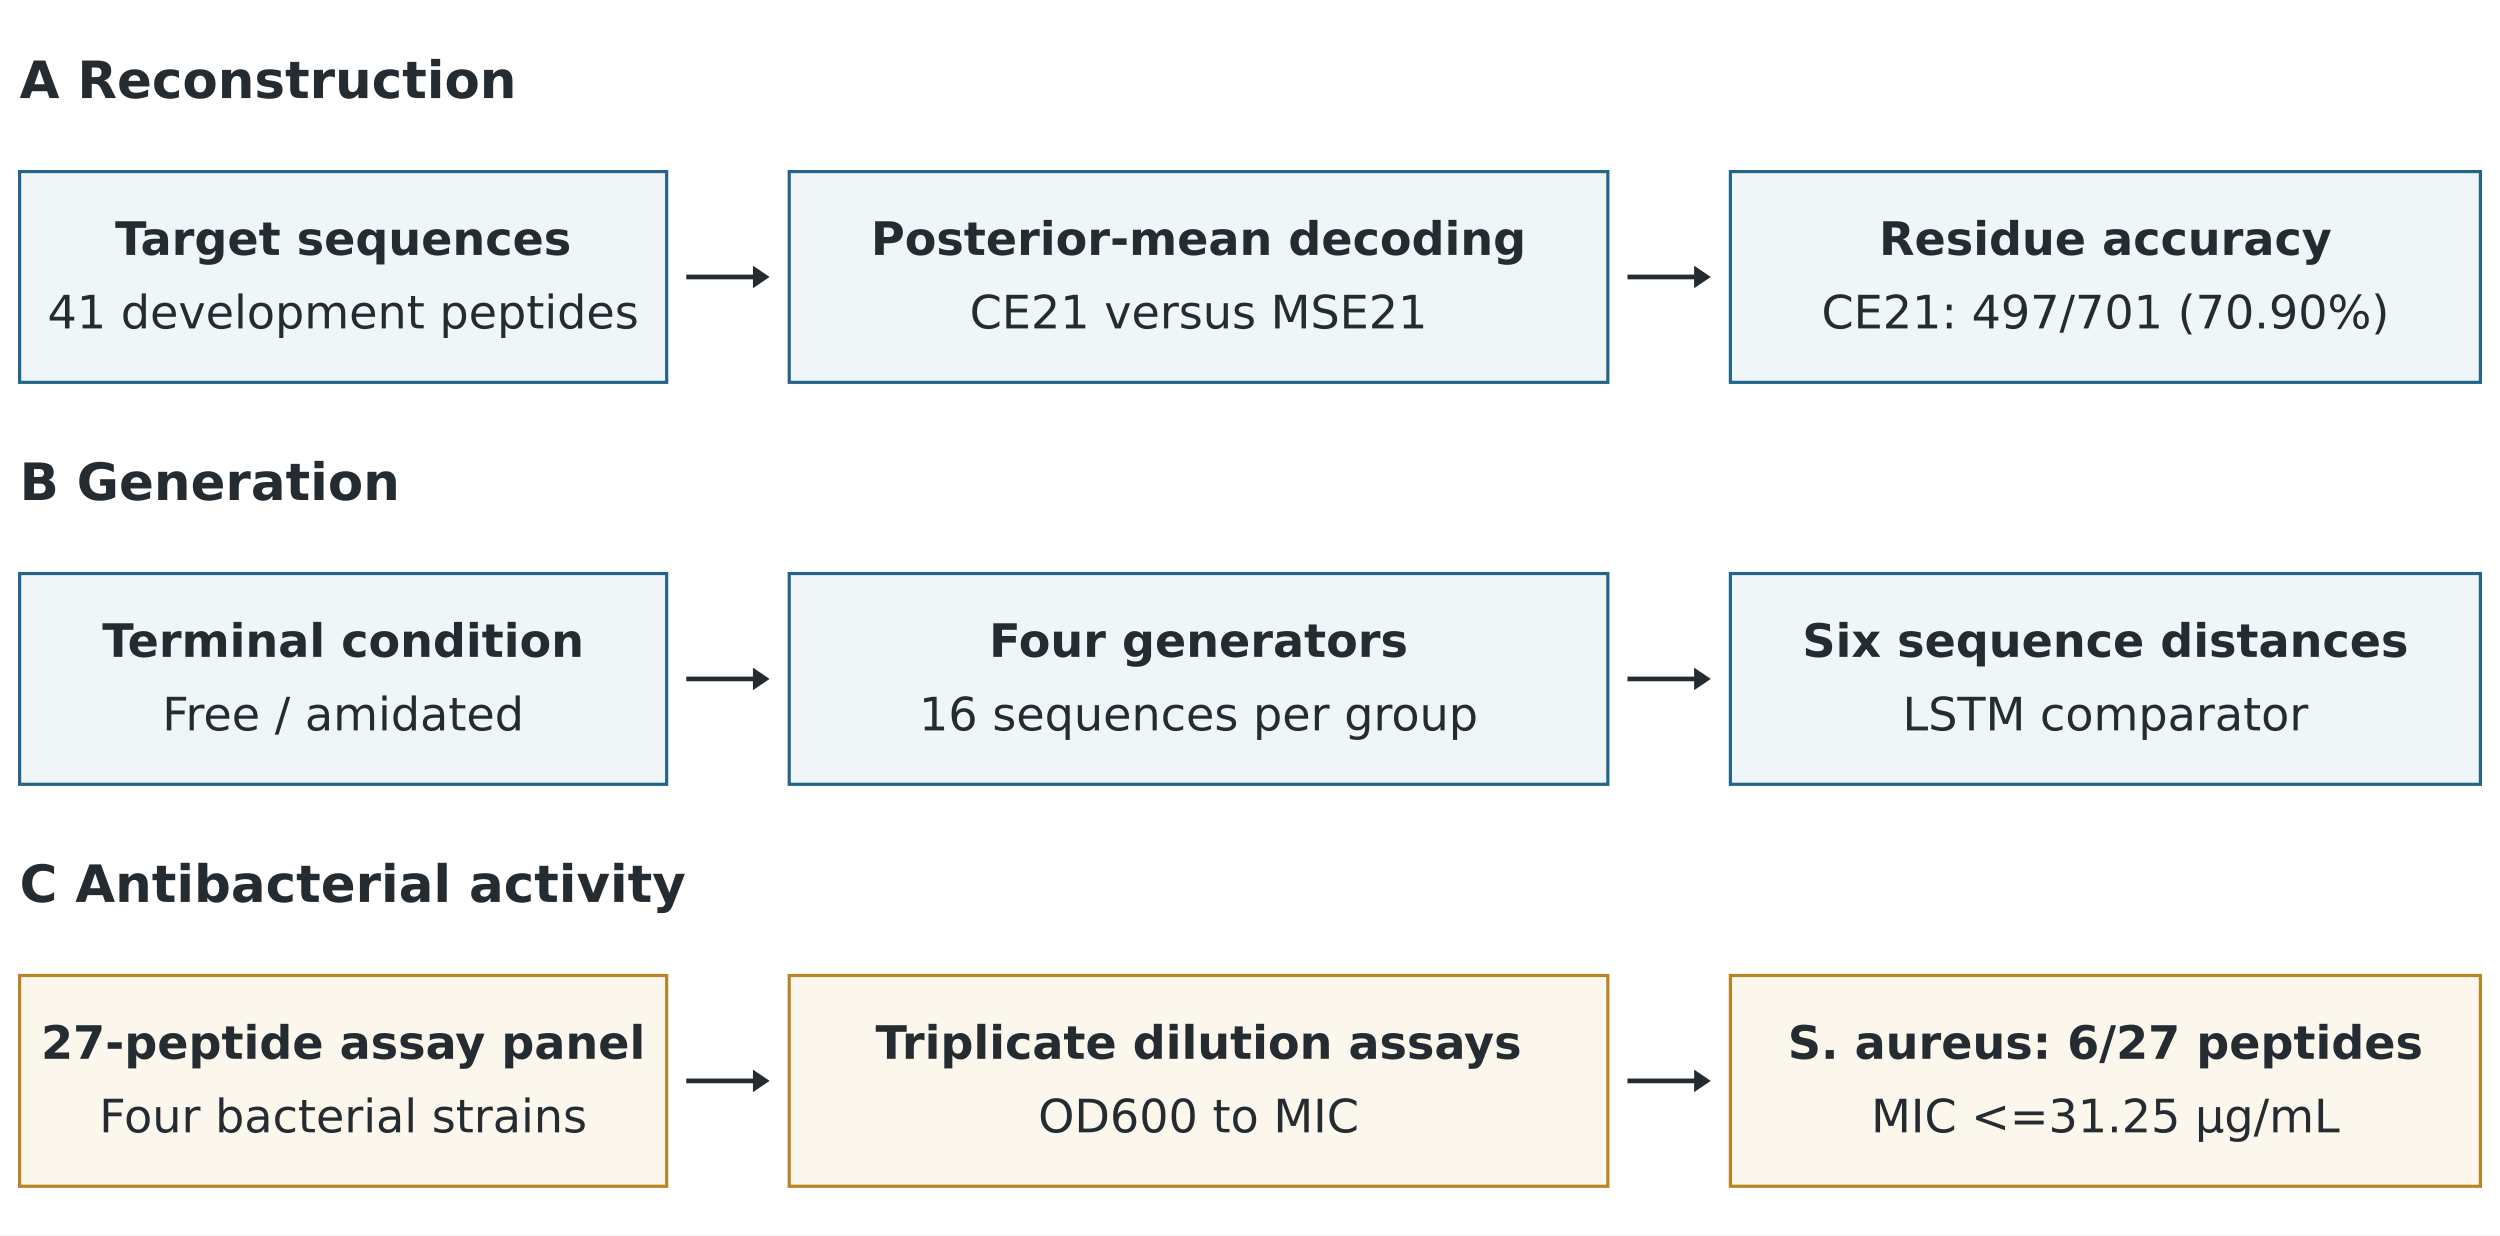
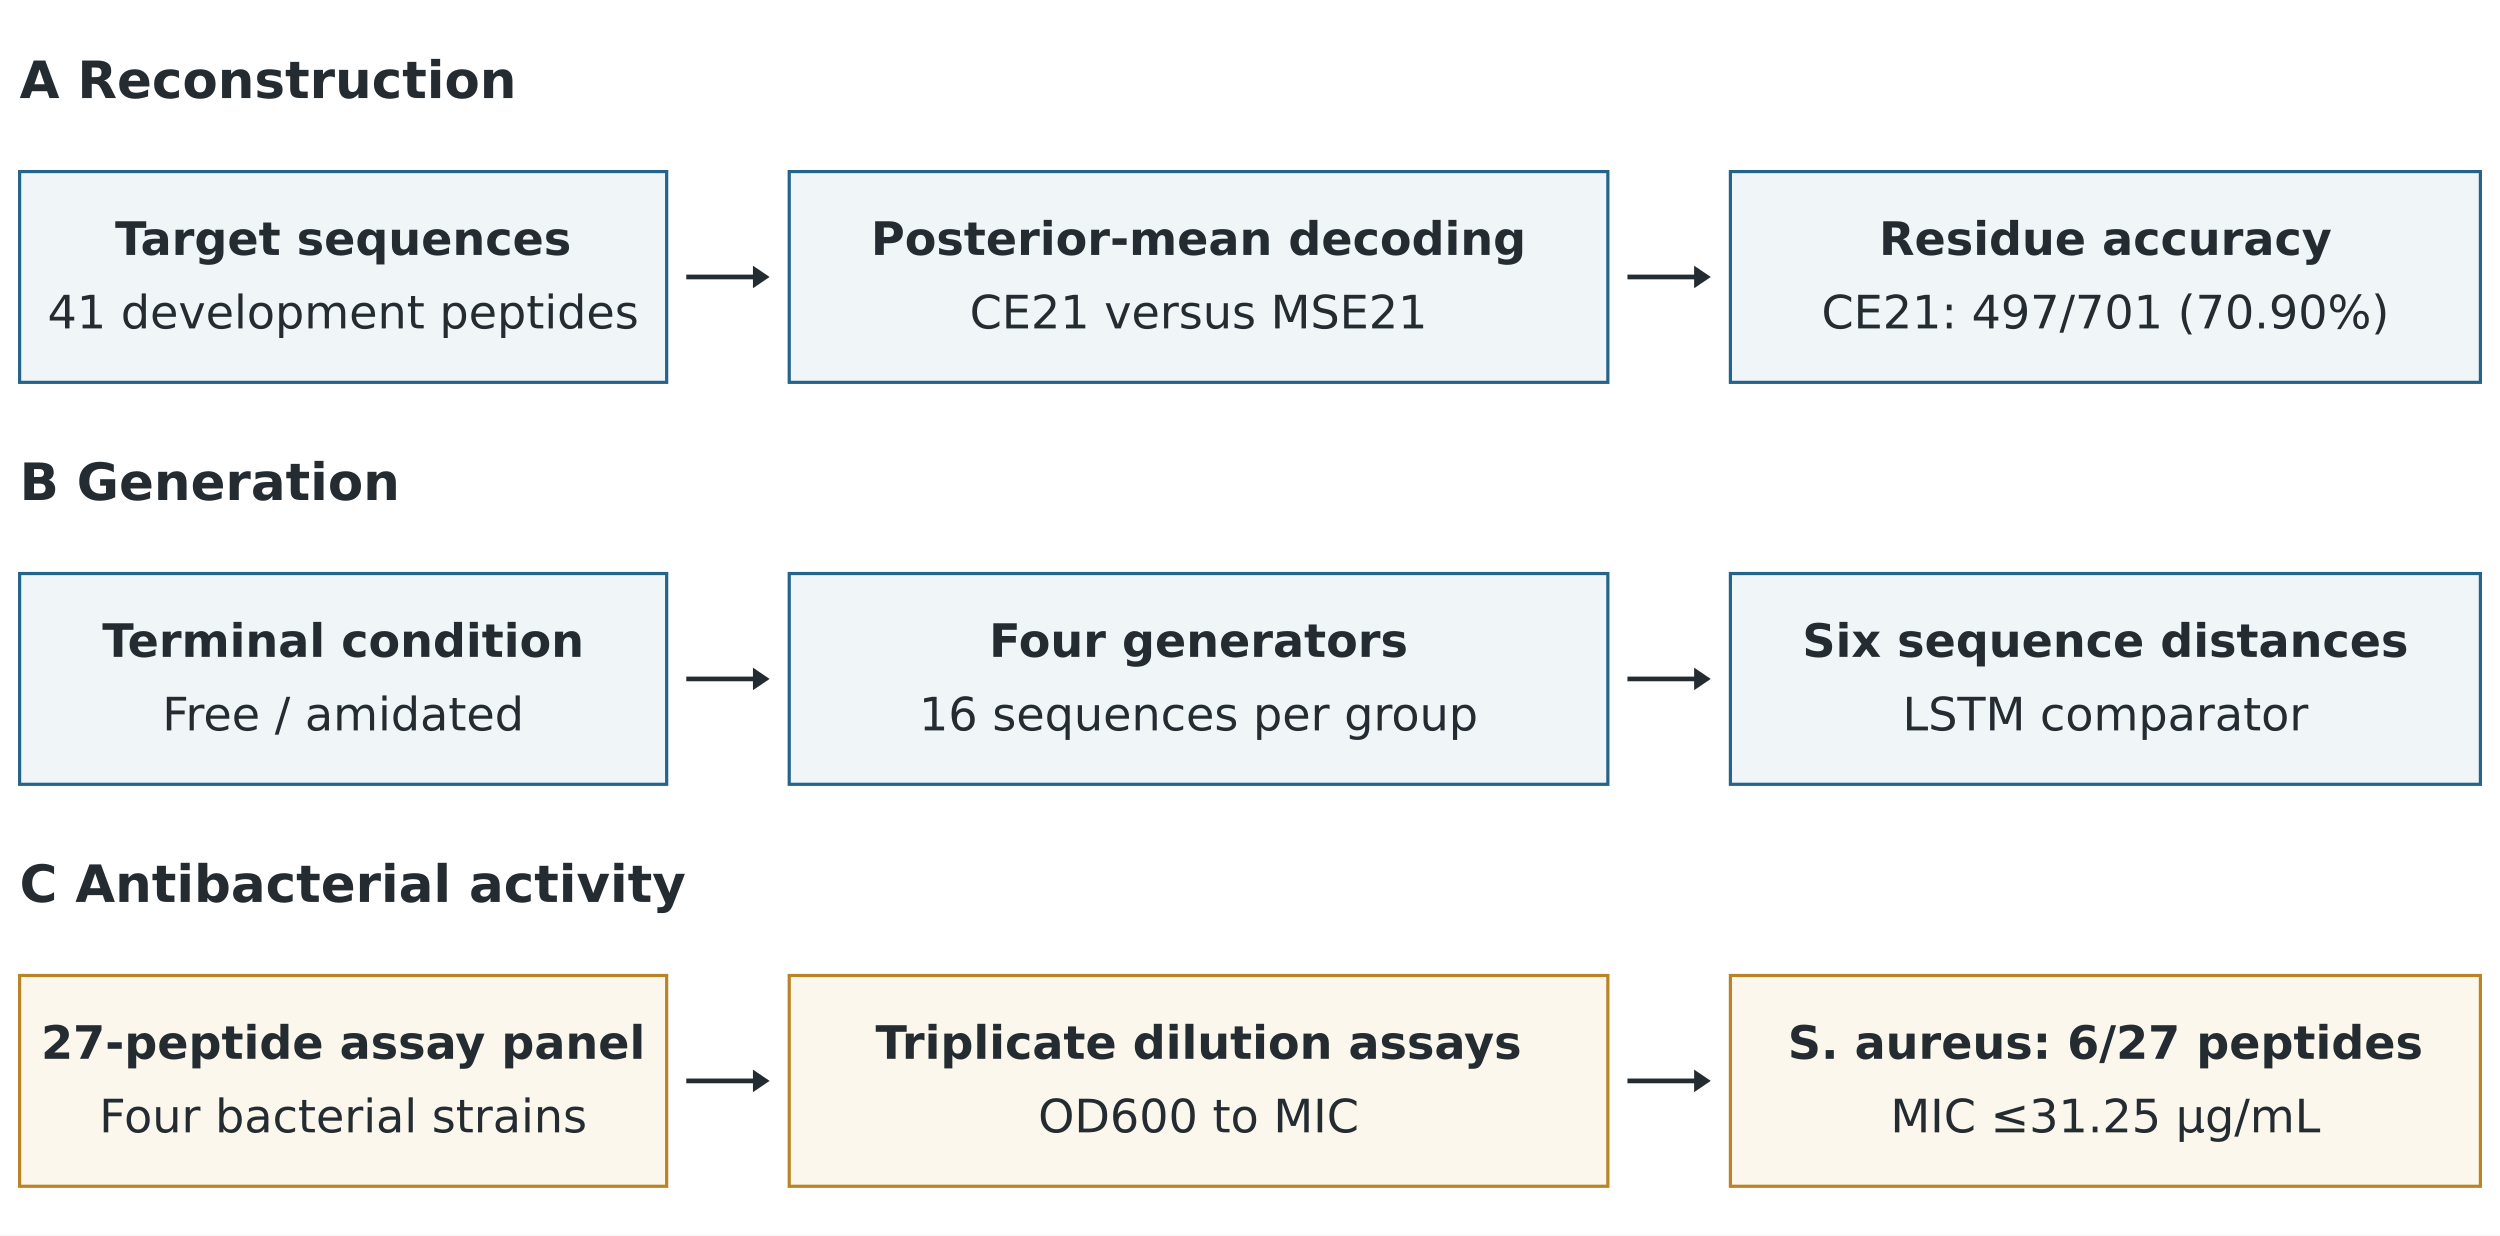
<svg xmlns="http://www.w3.org/2000/svg" width="510.0pt" height="252.0pt" viewBox="0 0 510.0 252.0">
  <rect x="0" y="0" width="510" height="252" fill="white" />
  <text id="A-heading" x="4" y="20.0" text-anchor="start" font-family="DejaVu Sans" font-size="10.5" font-weight="700" fill="#242C32">A  Reconstruction</text>
  <rect id="A-object-0" x="4" y="35.0" width="132" height="43" fill="#F0F5F8" stroke="#25648A" stroke-width="0.65" />
  <text id="A-object-0-name" x="70.0" y="52.0" text-anchor="middle" font-family="DejaVu Sans" font-size="9.4" font-weight="700" fill="#242C32">Target sequences</text>
  <text id="A-object-0-detail" x="70.0" y="67.0" text-anchor="middle" font-family="DejaVu Sans" font-size="9.4" font-weight="400" fill="#242C32">41 development peptides</text>
  <rect id="A-object-1" x="161" y="35.0" width="167" height="43" fill="#F0F5F8" stroke="#25648A" stroke-width="0.65" />
  <text id="A-object-1-name" x="244.5" y="52.0" text-anchor="middle" font-family="DejaVu Sans" font-size="9.4" font-weight="700" fill="#242C32">Posterior-mean decoding</text>
  <text id="A-object-1-detail" x="244.5" y="67.0" text-anchor="middle" font-family="DejaVu Sans" font-size="9.4" font-weight="400" fill="#242C32">CE21 versus MSE21</text>
  <rect id="A-object-2" x="353" y="35.0" width="153" height="43" fill="#F0F5F8" stroke="#25648A" stroke-width="0.65" />
  <text id="A-object-2-name" x="429.5" y="52.0" text-anchor="middle" font-family="DejaVu Sans" font-size="9.4" font-weight="700" fill="#242C32">Residue accuracy</text>
  <text id="A-object-2-detail" x="429.5" y="67.0" text-anchor="middle" font-family="DejaVu Sans" font-size="9.4" font-weight="400" fill="#242C32">CE21: 497/701 (70.90%)</text>
  <polygon id="A-input-to-measurement" points="140,56.98 153.6,56.98 153.6,58.8 157,56.5 153.6,54.2 153.6,56.02 140,56.02" fill="#242C32" />
  <polygon id="A-measurement-to-endpoint" points="332,56.98 345.6,56.98 345.6,58.8 349,56.5 345.6,54.2 345.6,56.02 332,56.02" fill="#242C32" />
  <text id="B-heading" x="4" y="102.0" text-anchor="start" font-family="DejaVu Sans" font-size="10.5" font-weight="700" fill="#242C32">B  Generation</text>
  <rect id="B-object-0" x="4" y="117.0" width="132" height="43" fill="#F0F5F8" stroke="#25648A" stroke-width="0.65" />
  <text id="B-object-0-name" x="70.0" y="134.0" text-anchor="middle" font-family="DejaVu Sans" font-size="9.4" font-weight="700" fill="#242C32">Terminal condition</text>
  <text id="B-object-0-detail" x="70.0" y="149.0" text-anchor="middle" font-family="DejaVu Sans" font-size="9.4" font-weight="400" fill="#242C32">Free / amidated</text>
  <rect id="B-object-1" x="161" y="117.0" width="167" height="43" fill="#F0F5F8" stroke="#25648A" stroke-width="0.65" />
  <text id="B-object-1-name" x="244.5" y="134.0" text-anchor="middle" font-family="DejaVu Sans" font-size="9.4" font-weight="700" fill="#242C32">Four generators</text>
  <text id="B-object-1-detail" x="244.5" y="149.0" text-anchor="middle" font-family="DejaVu Sans" font-size="9.4" font-weight="400" fill="#242C32">16 sequences per group</text>
  <rect id="B-object-2" x="353" y="117.0" width="153" height="43" fill="#F0F5F8" stroke="#25648A" stroke-width="0.65" />
  <text id="B-object-2-name" x="429.5" y="134.0" text-anchor="middle" font-family="DejaVu Sans" font-size="9.4" font-weight="700" fill="#242C32">Six sequence distances</text>
  <text id="B-object-2-detail" x="429.5" y="149.0" text-anchor="middle" font-family="DejaVu Sans" font-size="9.4" font-weight="400" fill="#242C32">LSTM comparator</text>
  <polygon id="B-input-to-measurement" points="140,138.98 153.6,138.98 153.6,140.8 157,138.5 153.6,136.2 153.6,138.02 140,138.02" fill="#242C32" />
  <polygon id="B-measurement-to-endpoint" points="332,138.98 345.6,138.98 345.6,140.8 349,138.5 345.6,136.2 345.6,138.02 332,138.02" fill="#242C32" />
  <text id="C-heading" x="4" y="184.0" text-anchor="start" font-family="DejaVu Sans" font-size="10.5" font-weight="700" fill="#242C32">C  Antibacterial activity</text>
  <rect id="C-object-0" x="4" y="199.0" width="132" height="43" fill="#FCF7ED" stroke="#B88426" stroke-width="0.65" />
  <text id="C-object-0-name" x="70.0" y="216.0" text-anchor="middle" font-family="DejaVu Sans" font-size="9.4" font-weight="700" fill="#242C32">27-peptide assay panel</text>
  <text id="C-object-0-detail" x="70.0" y="231.0" text-anchor="middle" font-family="DejaVu Sans" font-size="9.4" font-weight="400" fill="#242C32">Four bacterial strains</text>
  <rect id="C-object-1" x="161" y="199.0" width="167" height="43" fill="#FCF7ED" stroke="#B88426" stroke-width="0.65" />
  <text id="C-object-1-name" x="244.5" y="216.0" text-anchor="middle" font-family="DejaVu Sans" font-size="9.4" font-weight="700" fill="#242C32">Triplicate dilution assays</text>
  <text id="C-object-1-detail" x="244.5" y="231.0" text-anchor="middle" font-family="DejaVu Sans" font-size="9.4" font-weight="400" fill="#242C32">OD600 to MIC</text>
  <rect id="C-object-2" x="353" y="199.0" width="153" height="43" fill="#FCF7ED" stroke="#B88426" stroke-width="0.65" />
  <text id="C-object-2-name" x="429.5" y="216.0" text-anchor="middle" font-family="DejaVu Sans" font-size="9.4" font-weight="700" fill="#242C32">S. aureus: 6/27 peptides</text>
-   <text id="C-object-2-detail" x="429.5" y="231.0" text-anchor="middle" font-family="DejaVu Sans" font-size="9.4" font-weight="400" fill="#242C32">MIC &lt;=31.25 μg/mL</text>
+   <text id="C-object-2-detail" x="429.5" y="231.0" text-anchor="middle" font-family="DejaVu Sans" font-size="9.4" font-weight="400" fill="#242C32">MIC ≤31.25 μg/mL</text>
  <polygon id="C-input-to-measurement" points="140,220.98 153.6,220.98 153.6,222.8 157,220.5 153.6,218.2 153.6,220.02 140,220.02" fill="#242C32" />
  <polygon id="C-measurement-to-endpoint" points="332,220.98 345.6,220.98 345.6,222.8 349,220.5 345.6,218.2 345.6,220.02 332,220.02" fill="#242C32" />
</svg>
